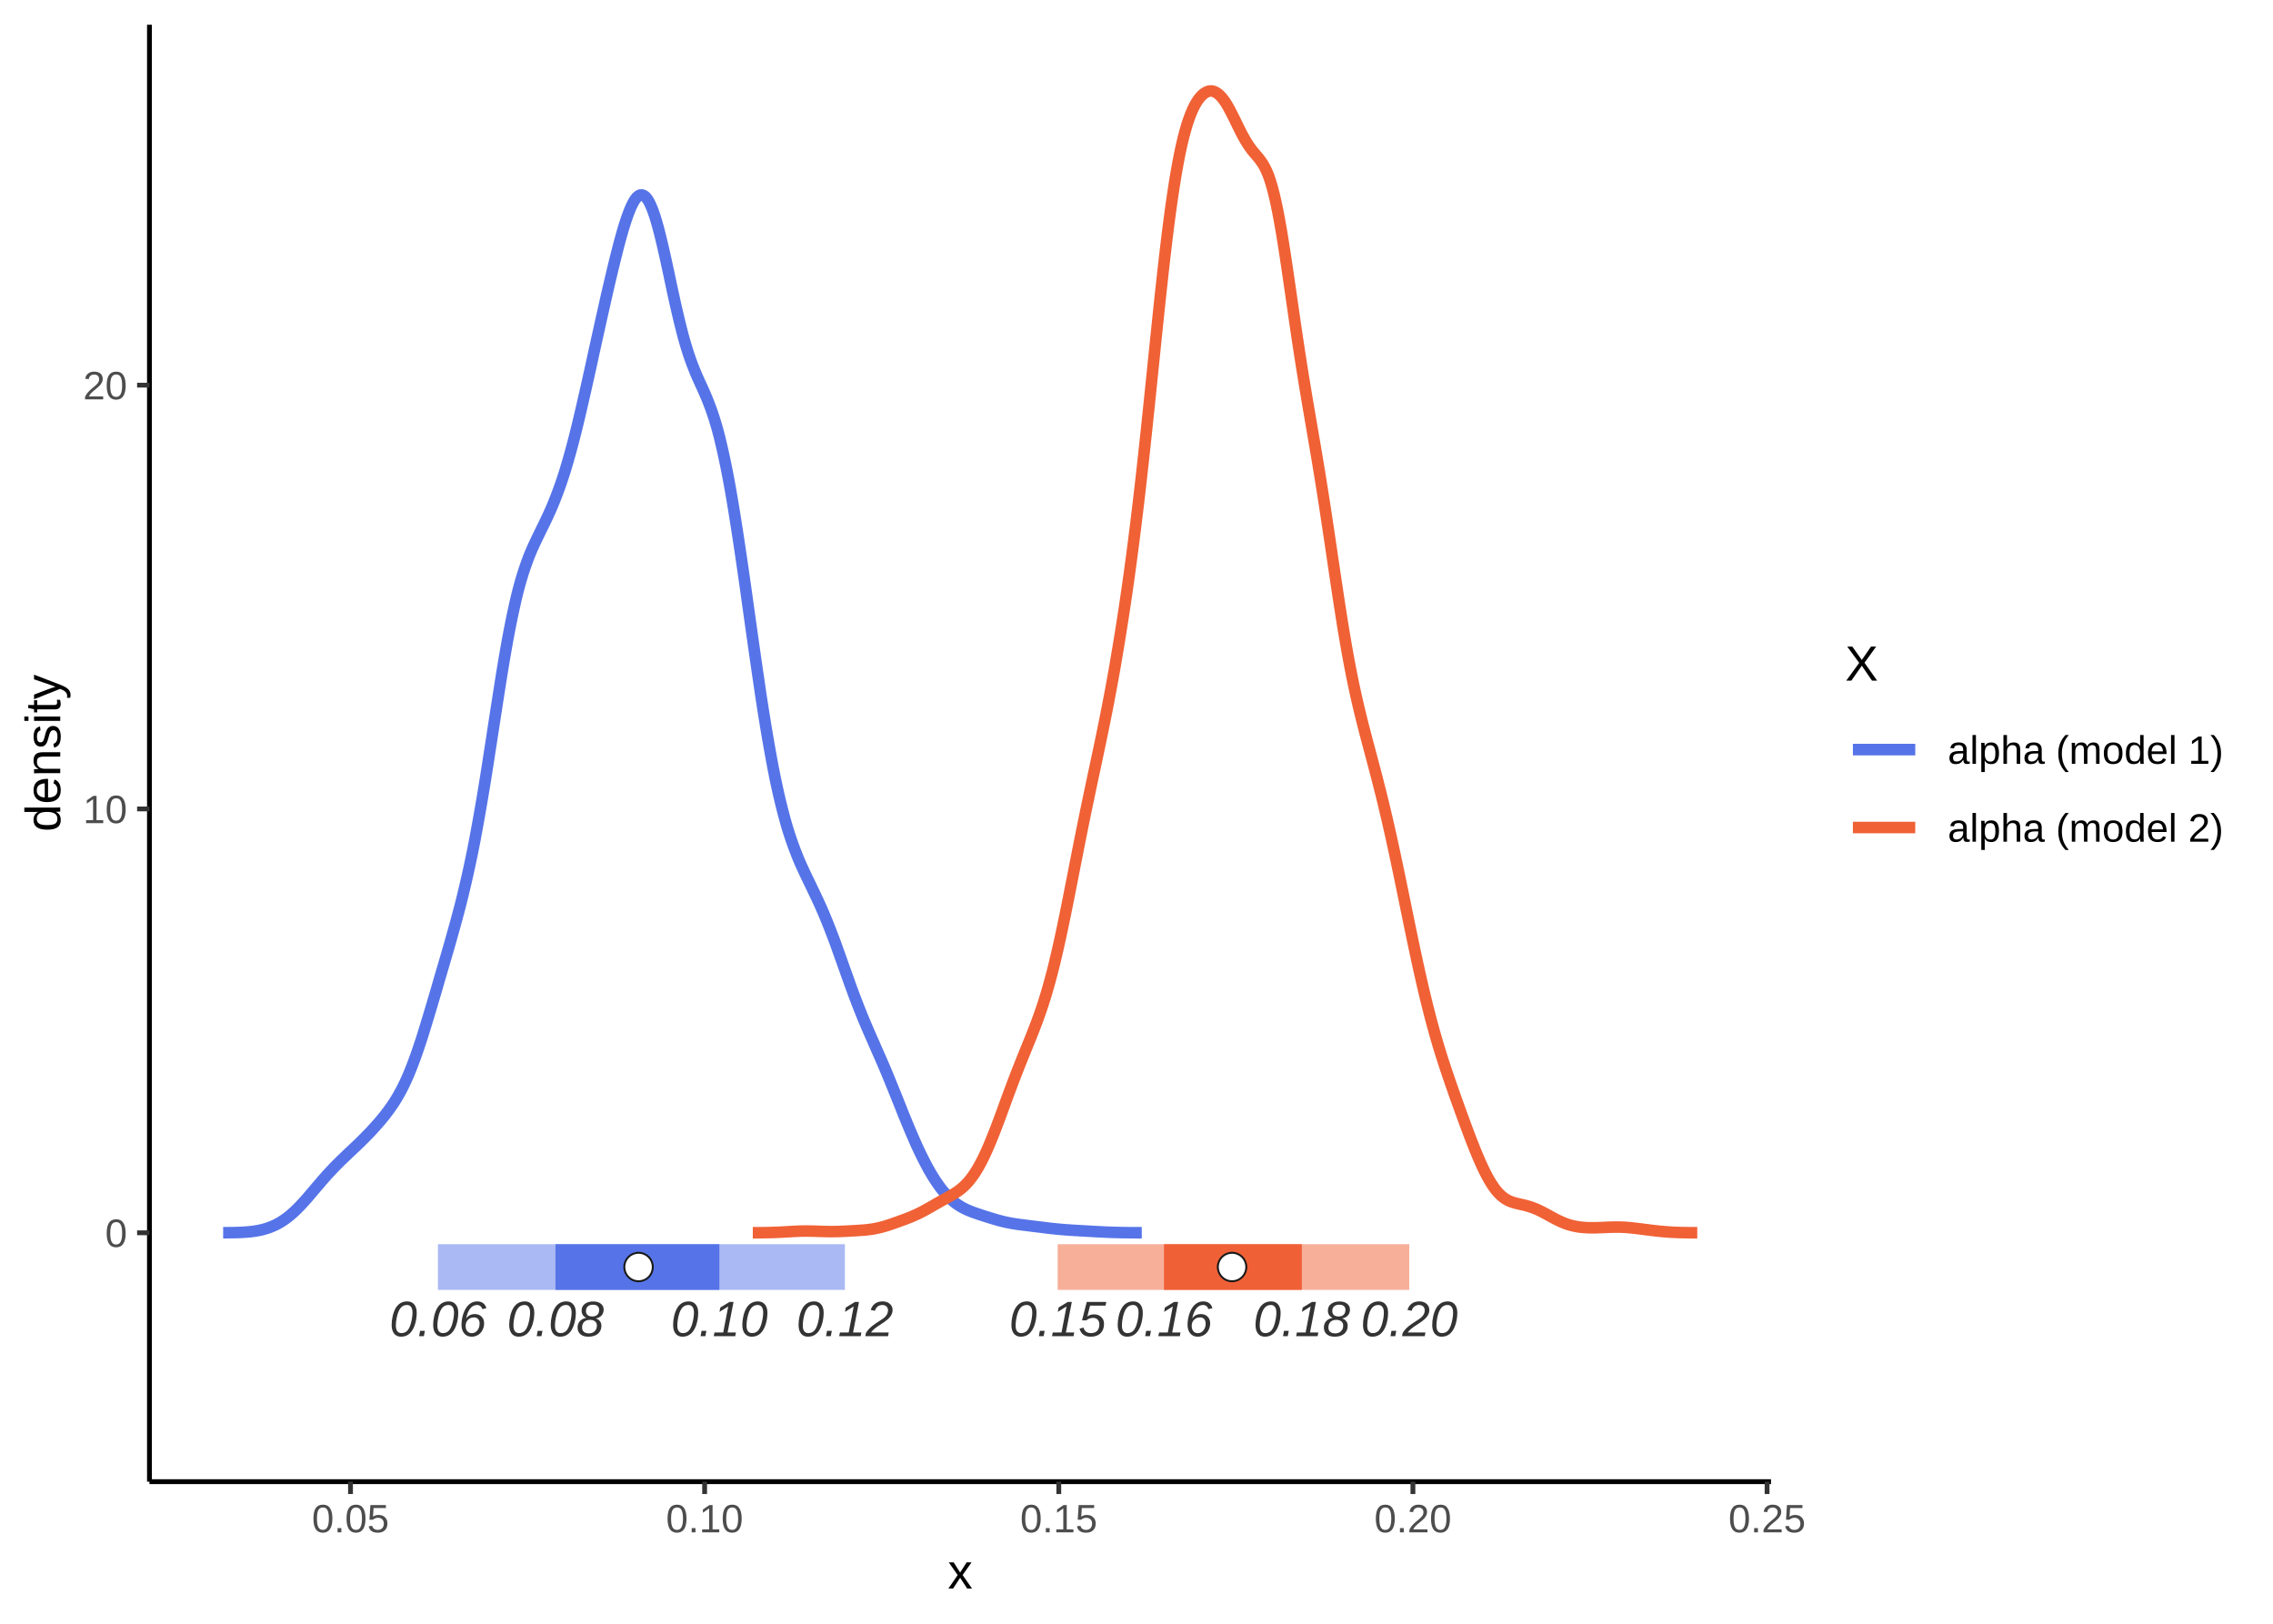
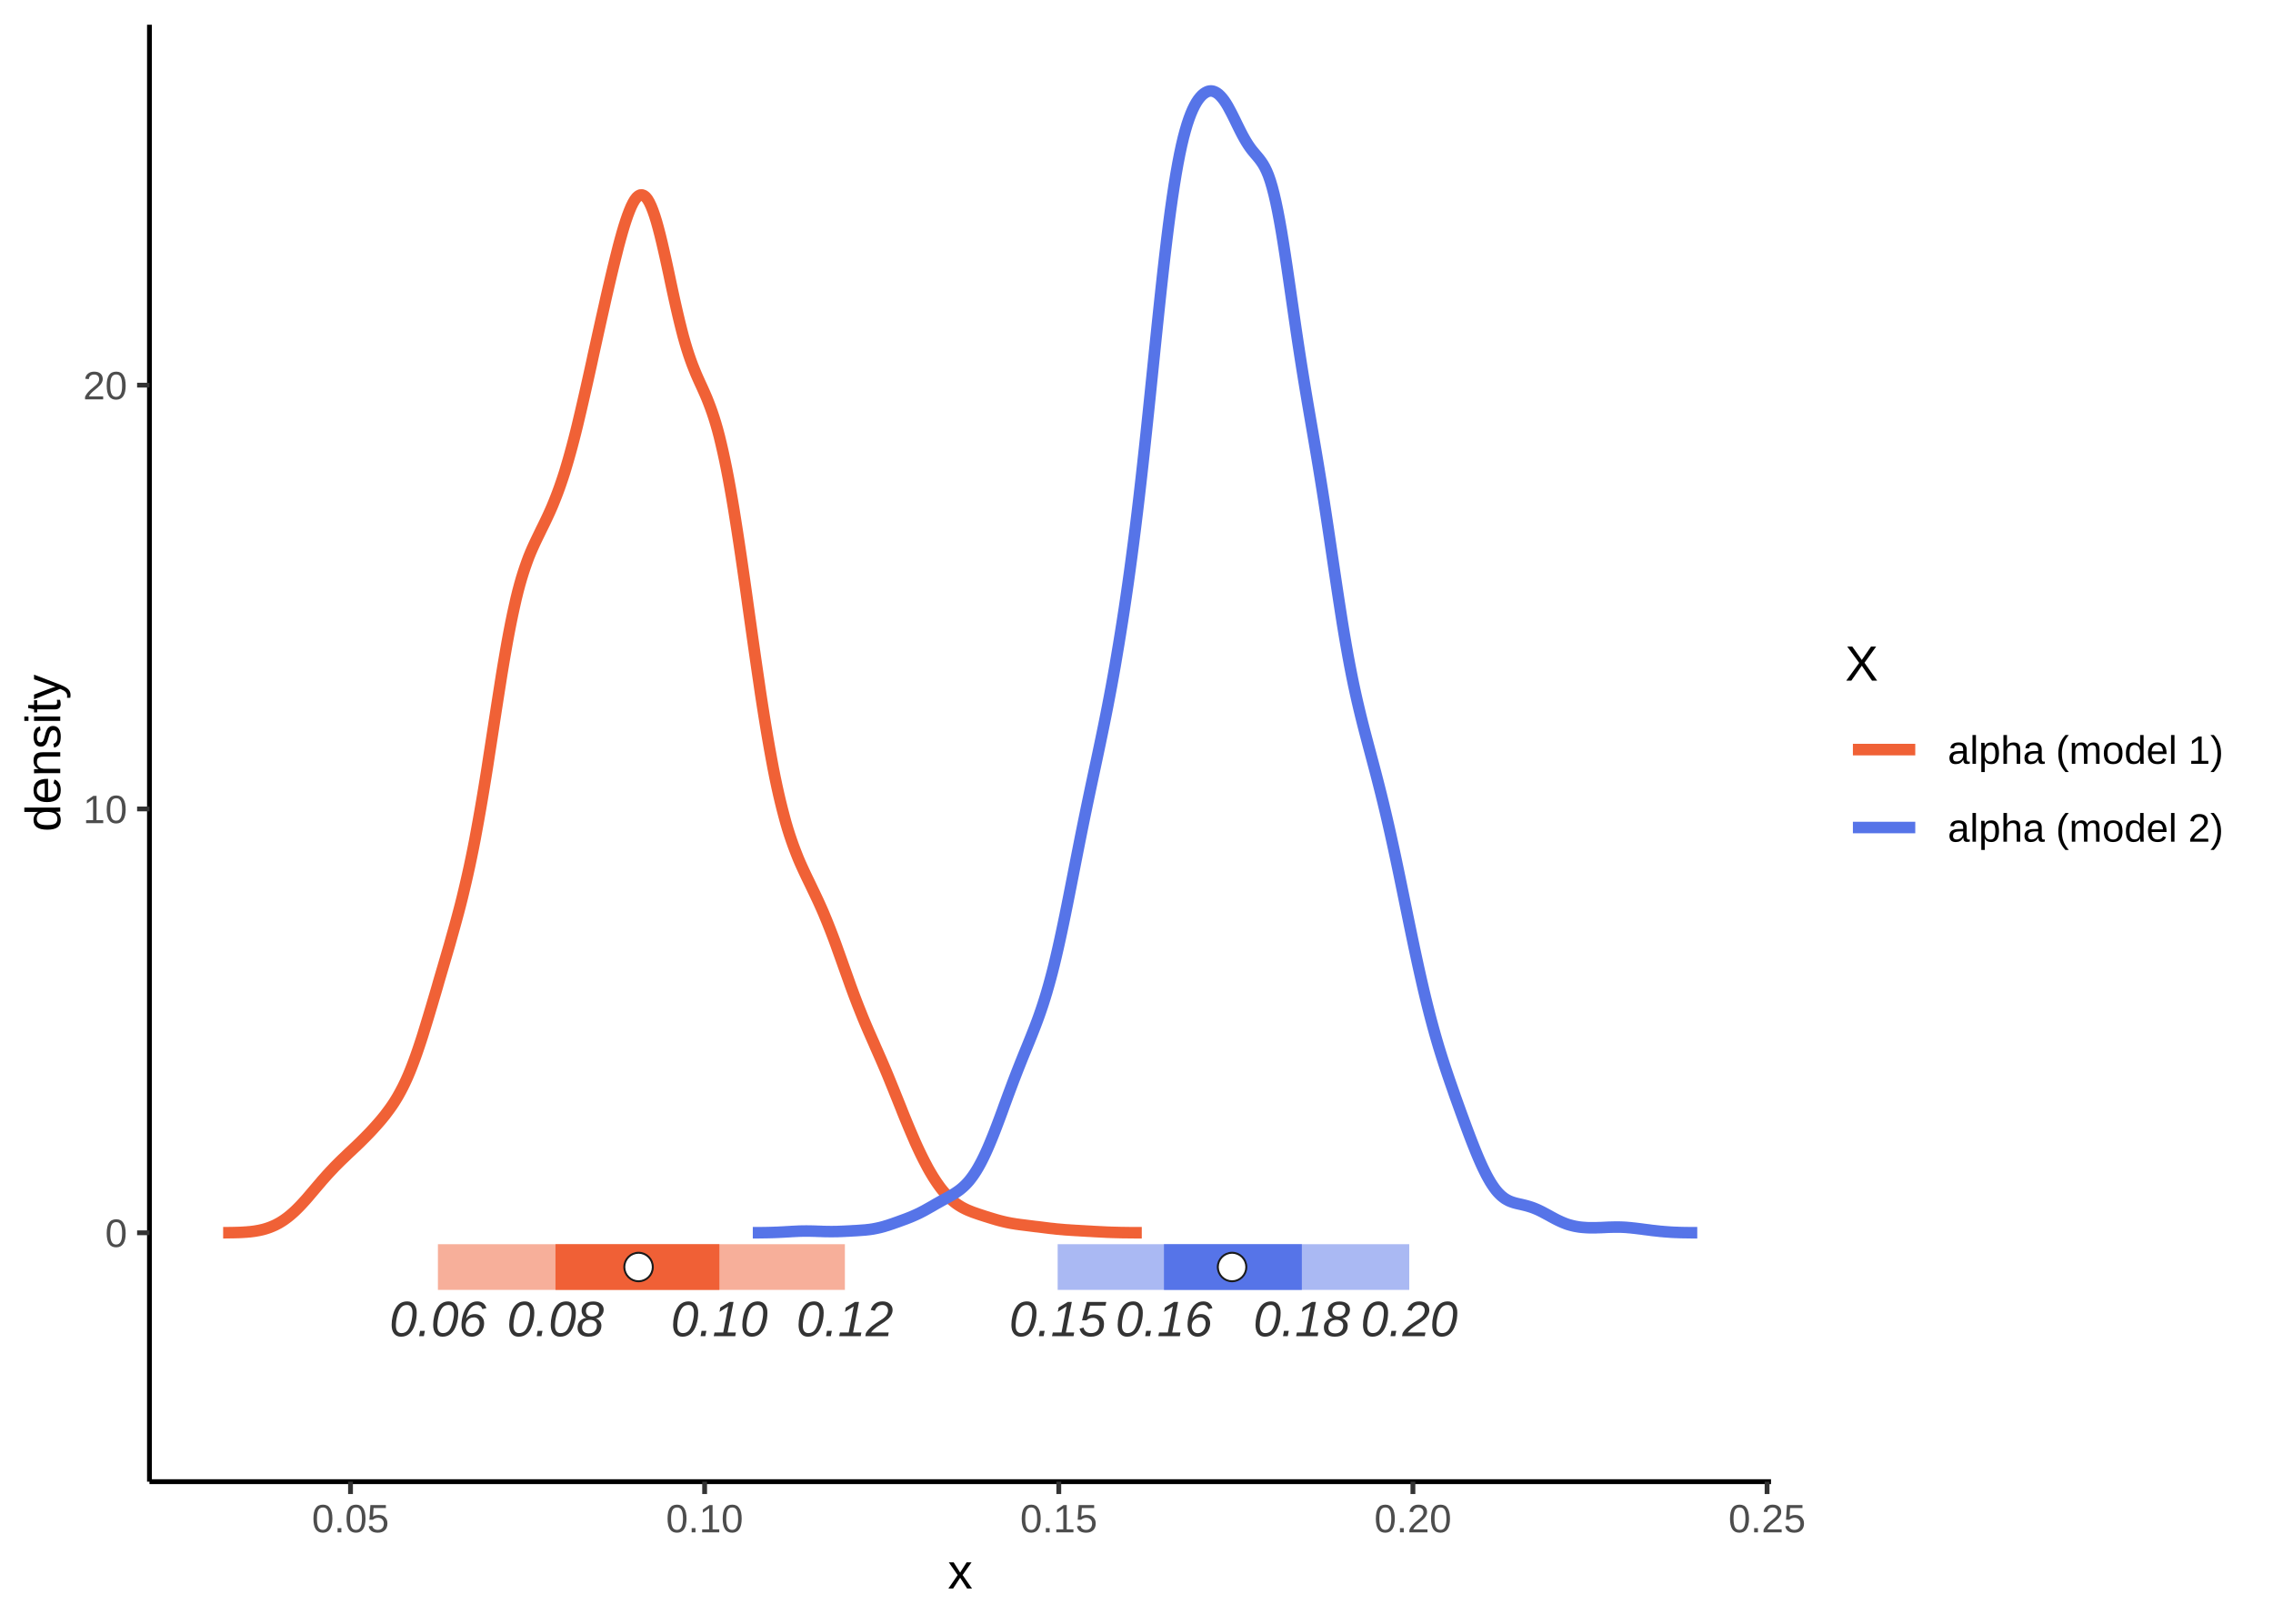
<svg xmlns="http://www.w3.org/2000/svg" class="svglite" width="504.00pt" height="360.00pt" viewBox="0 0 504.00 360.00">
  <defs>
    <style type="text/css">
    .svglite line, .svglite polyline, .svglite polygon, .svglite path, .svglite rect, .svglite circle {
      fill: none;
      stroke: #000000;
      stroke-linecap: round;
      stroke-linejoin: round;
      stroke-miterlimit: 10.00;
    }
    .svglite text {
      white-space: pre;
    }
  </style>
  </defs>
  <rect width="100%" height="100%" style="stroke: none; fill: #FFFFFF;" />
  <defs>
    <clipPath id="cpMC4wMHw1MDQuMDB8MC4wMHwzNjAuMDA=">
      <rect x="0.00" y="0.00" width="504.00" height="360.00" />
    </clipPath>
  </defs>
  <g clip-path="url(#cpMC4wMHw1MDQuMDB8MC4wMHwzNjAuMDA=)">
    <rect x="0" y="0.00" width="504.00" height="360.00" style="stroke-width: 1.07; stroke: #FFFFFF; fill: #FFFFFF;" />
  </g>
  <defs>
    <clipPath id="cpMzMuMTR8MzkyLjY5fDUuNDh8MzI4LjUw">
      <rect x="33.14" y="5.48" width="359.55" height="323.02" />
    </clipPath>
  </defs>
  <g clip-path="url(#cpMzMuMTR8MzkyLjY5fDUuNDh8MzI4LjUw)">
    <rect x="33.14" y="5.48" width="359.55" height="323.02" style="stroke-width: 1.07; stroke: none; fill: #FFFFFF;" />
-     <polyline points="49.48,273.31 49.88,273.31 50.28,273.30 50.68,273.30 51.08,273.29 51.47,273.29 51.87,273.28 52.27,273.27 52.67,273.26 53.07,273.25 53.47,273.23 53.87,273.21 54.26,273.18 54.66,273.16 55.06,273.12 55.46,273.09 55.86,273.04 56.26,272.99 56.66,272.93 57.05,272.86 57.45,272.79 57.85,272.70 58.25,272.61 58.65,272.50 59.05,272.38 59.45,272.25 59.84,272.11 60.24,271.95 60.64,271.78 61.04,271.60 61.44,271.39 61.84,271.18 62.24,270.94 62.64,270.69 63.03,270.43 63.43,270.14 63.83,269.84 64.23,269.52 64.63,269.18 65.03,268.83 65.43,268.46 65.82,268.08 66.22,267.68 66.62,267.27 67.02,266.84 67.42,266.40 67.82,265.96 68.22,265.50 68.61,265.04 69.01,264.57 69.41,264.10 69.81,263.63 70.21,263.16 70.61,262.69 71.01,262.23 71.40,261.76 71.80,261.31 72.20,260.86 72.60,260.41 73.00,259.98 73.40,259.55 73.80,259.13 74.19,258.71 74.59,258.31 74.99,257.91 75.39,257.51 75.79,257.12 76.19,256.74 76.59,256.36 76.98,255.98 77.38,255.60 77.78,255.23 78.18,254.85 78.58,254.47 78.98,254.10 79.38,253.71 79.78,253.33 80.17,252.94 80.57,252.54 80.97,252.14 81.37,251.73 81.77,251.32 82.17,250.90 82.57,250.47 82.96,250.04 83.36,249.60 83.76,249.15 84.16,248.69 84.56,248.22 84.96,247.73 85.36,247.24 85.75,246.72 86.15,246.19 86.55,245.64 86.95,245.07 87.35,244.47 87.75,243.83 88.15,243.17 88.54,242.48 88.94,241.74 89.34,240.97 89.74,240.15 90.14,239.29 90.54,238.38 90.94,237.42 91.33,236.43 91.73,235.38 92.13,234.29 92.53,233.16 92.93,231.98 93.33,230.78 93.73,229.54 94.12,228.27 94.52,226.97 94.92,225.66 95.32,224.33 95.72,222.99 96.12,221.63 96.52,220.28 96.92,218.92 97.31,217.55 97.71,216.19 98.11,214.83 98.51,213.46 98.91,212.09 99.31,210.72 99.71,209.34 100.10,207.94 100.50,206.52 100.90,205.09 101.30,203.62 101.70,202.13 102.10,200.60 102.50,199.01 102.89,197.38 103.29,195.68 103.69,193.93 104.09,192.12 104.49,190.23 104.89,188.27 105.29,186.23 105.68,184.11 106.08,181.92 106.48,179.66 106.88,177.33 107.28,174.93 107.68,172.47 108.08,169.96 108.47,167.41 108.87,164.83 109.27,162.23 109.67,159.62 110.07,157.03 110.47,154.46 110.87,151.92 111.26,149.44 111.66,147.02 112.06,144.67 112.46,142.40 112.86,140.24 113.26,138.19 113.66,136.24 114.06,134.41 114.45,132.68 114.85,131.06 115.25,129.56 115.65,128.17 116.05,126.88 116.45,125.68 116.85,124.55 117.24,123.50 117.64,122.52 118.04,121.59 118.44,120.71 118.84,119.86 119.24,119.03 119.64,118.21 120.03,117.40 120.43,116.59 120.83,115.77 121.23,114.93 121.63,114.07 122.03,113.19 122.43,112.27 122.82,111.32 123.22,110.32 123.62,109.28 124.02,108.19 124.42,107.05 124.82,105.86 125.22,104.62 125.61,103.32 126.01,101.96 126.41,100.54 126.81,99.08 127.21,97.56 127.61,96.00 128.01,94.39 128.40,92.74 128.80,91.05 129.20,89.32 129.60,87.57 130.00,85.80 130.40,84.02 130.80,82.22 131.20,80.41 131.59,78.59 131.99,76.78 132.39,74.97 132.79,73.16 133.19,71.36 133.59,69.58 133.99,67.80 134.38,66.04 134.78,64.30 135.18,62.58 135.58,60.88 135.98,59.21 136.38,57.58 136.78,55.99 137.17,54.44 137.57,52.96 137.97,51.53 138.37,50.18 138.77,48.93 139.17,47.77 139.57,46.72 139.96,45.79 140.36,44.98 140.76,44.30 141.16,43.78 141.56,43.43 141.96,43.24 142.36,43.22 142.75,43.35 143.15,43.66 143.55,44.14 143.95,44.81 144.35,45.65 144.75,46.65 145.15,47.79 145.55,49.07 145.94,50.47 146.34,52.00 146.74,53.64 147.14,55.36 147.54,57.13 147.94,58.96 148.34,60.81 148.73,62.67 149.13,64.53 149.53,66.36 149.93,68.14 150.33,69.87 150.73,71.54 151.13,73.14 151.52,74.64 151.92,76.05 152.32,77.38 152.72,78.62 153.12,79.78 153.52,80.87 153.92,81.88 154.31,82.84 154.71,83.76 155.11,84.65 155.51,85.52 155.91,86.40 156.31,87.30 156.71,88.23 157.10,89.21 157.50,90.26 157.90,91.37 158.30,92.57 158.70,93.86 159.10,95.25 159.50,96.76 159.89,98.38 160.29,100.11 160.69,101.95 161.09,103.90 161.49,105.96 161.89,108.14 162.29,110.43 162.69,112.81 163.08,115.27 163.48,117.82 163.88,120.44 164.28,123.12 164.68,125.87 165.08,128.65 165.48,131.47 165.87,134.30 166.27,137.15 166.67,139.99 167.07,142.82 167.47,145.63 167.87,148.40 168.27,151.12 168.66,153.80 169.06,156.41 169.46,158.95 169.86,161.41 170.26,163.78 170.66,166.06 171.06,168.26 171.45,170.36 171.85,172.37 172.25,174.27 172.65,176.07 173.05,177.77 173.45,179.38 173.85,180.91 174.24,182.35 174.64,183.71 175.04,184.98 175.44,186.17 175.84,187.31 176.24,188.38 176.64,189.41 177.03,190.39 177.43,191.32 177.83,192.21 178.23,193.08 178.63,193.93 179.03,194.77 179.43,195.59 179.83,196.42 180.22,197.24 180.62,198.07 181.02,198.92 181.42,199.77 181.82,200.65 182.22,201.54 182.62,202.46 183.01,203.41 183.41,204.38 183.81,205.38 184.21,206.40 184.61,207.44 185.01,208.50 185.41,209.59 185.80,210.69 186.20,211.80 186.60,212.92 187.00,214.05 187.40,215.17 187.80,216.29 188.20,217.41 188.59,218.51 188.99,219.60 189.39,220.68 189.79,221.73 190.19,222.77 190.59,223.78 190.99,224.78 191.38,225.75 191.78,226.71 192.18,227.65 192.58,228.58 192.98,229.49 193.38,230.40 193.78,231.30 194.17,232.21 194.57,233.11 194.97,234.02 195.37,234.93 195.77,235.86 196.17,236.79 196.57,237.74 196.97,238.70 197.36,239.66 197.76,240.64 198.16,241.62 198.56,242.62 198.96,243.61 199.36,244.61 199.76,245.60 200.15,246.60 200.55,247.59 200.95,248.56 201.35,249.53 201.75,250.48 202.15,251.42 202.55,252.34 202.94,253.25 203.34,254.13 203.74,254.99 204.14,255.83 204.54,256.64 204.94,257.43 205.34,258.19 205.73,258.93 206.13,259.64 206.53,260.32 206.93,260.98 207.33,261.60 207.73,262.20 208.13,262.77 208.52,263.31 208.92,263.82 209.32,264.30 209.72,264.75 210.12,265.18 210.52,265.58 210.92,265.95 211.32,266.29 211.71,266.61 212.11,266.91 212.51,267.18 212.91,267.43 213.31,267.67 213.71,267.88 214.11,268.08 214.50,268.26 214.90,268.43 215.30,268.59 215.70,268.75 216.10,268.89 216.50,269.03 216.90,269.17 217.29,269.30 217.69,269.43 218.09,269.56 218.49,269.69 218.89,269.81 219.29,269.94 219.69,270.06 220.08,270.18 220.48,270.30 220.88,270.42 221.28,270.53 221.68,270.64 222.08,270.74 222.48,270.84 222.87,270.93 223.27,271.02 223.67,271.10 224.07,271.18 224.47,271.25 224.87,271.31 225.27,271.38 225.66,271.43 226.06,271.49 226.46,271.54 226.86,271.59 227.26,271.64 227.66,271.69 228.06,271.74 228.46,271.79 228.85,271.84 229.25,271.89 229.65,271.94 230.05,271.98 230.45,272.03 230.85,272.08 231.25,272.13 231.64,272.18 232.04,272.23 232.44,272.28 232.84,272.33 233.24,272.37 233.64,272.41 234.04,272.46 234.43,272.50 234.83,272.53 235.23,272.57 235.63,272.60 236.03,272.64 236.43,272.67 236.83,272.69 237.22,272.72 237.62,272.75 238.02,272.77 238.42,272.80 238.82,272.82 239.22,272.84 239.62,272.87 240.01,272.89 240.41,272.91 240.81,272.94 241.21,272.96 241.61,272.98 242.01,273.00 242.41,273.03 242.80,273.05 243.20,273.07 243.60,273.09 244.00,273.11 244.40,273.13 244.80,273.15 245.20,273.17 245.60,273.19 245.99,273.20 246.39,273.22 246.79,273.23 247.19,273.24 247.59,273.25 247.99,273.26 248.39,273.27 248.78,273.28 249.18,273.28 249.58,273.29 249.98,273.29 250.38,273.30 250.78,273.30 251.18,273.30 251.57,273.31 251.97,273.31 252.37,273.31 252.77,273.31 253.17,273.31 " style="stroke-width: 2.56; stroke: #5674E8; stroke-linecap: butt;" />
-     <polyline points="166.92,273.31 167.33,273.31 167.74,273.31 168.15,273.31 168.56,273.30 168.97,273.30 169.38,273.29 169.79,273.29 170.20,273.28 170.61,273.27 171.02,273.26 171.43,273.25 171.84,273.23 172.25,273.22 172.65,273.20 173.06,273.18 173.47,273.16 173.88,273.14 174.29,273.11 174.70,273.09 175.11,273.07 175.52,273.04 175.93,273.02 176.34,273.00 176.75,272.98 177.16,272.96 177.57,272.95 177.98,272.94 178.39,272.94 178.80,272.93 179.21,272.94 179.62,272.94 180.03,272.95 180.44,272.96 180.85,272.97 181.26,272.99 181.67,273.00 182.08,273.01 182.49,273.03 182.90,273.04 183.31,273.05 183.72,273.05 184.13,273.06 184.54,273.06 184.95,273.05 185.36,273.05 185.77,273.04 186.18,273.02 186.59,273.01 187.00,272.99 187.41,272.97 187.82,272.95 188.23,272.93 188.64,272.91 189.05,272.88 189.46,272.86 189.87,272.84 190.28,272.81 190.69,272.78 191.10,272.75 191.51,272.72 191.92,272.69 192.33,272.64 192.74,272.60 193.15,272.54 193.56,272.48 193.97,272.40 194.38,272.32 194.79,272.23 195.20,272.14 195.61,272.03 196.02,271.92 196.43,271.79 196.84,271.67 197.25,271.53 197.65,271.40 198.06,271.26 198.47,271.11 198.88,270.97 199.29,270.82 199.70,270.67 200.11,270.52 200.52,270.37 200.93,270.22 201.34,270.06 201.75,269.90 202.16,269.73 202.57,269.55 202.98,269.37 203.39,269.18 203.80,268.99 204.21,268.78 204.62,268.57 205.03,268.35 205.44,268.12 205.85,267.89 206.26,267.66 206.67,267.43 207.08,267.19 207.49,266.95 207.90,266.72 208.31,266.49 208.72,266.26 209.13,266.03 209.54,265.81 209.95,265.58 210.36,265.36 210.77,265.12 211.18,264.89 211.59,264.64 212.00,264.37 212.41,264.09 212.82,263.79 213.23,263.46 213.64,263.10 214.05,262.71 214.46,262.28 214.87,261.82 215.28,261.30 215.69,260.75 216.10,260.15 216.51,259.51 216.92,258.82 217.33,258.08 217.74,257.30 218.15,256.47 218.56,255.60 218.97,254.69 219.38,253.74 219.79,252.75 220.20,251.74 220.61,250.70 221.02,249.63 221.43,248.55 221.84,247.45 222.25,246.34 222.65,245.22 223.06,244.11 223.47,242.99 223.88,241.89 224.29,240.79 224.70,239.70 225.11,238.63 225.52,237.57 225.93,236.53 226.34,235.50 226.75,234.47 227.16,233.46 227.57,232.46 227.98,231.45 228.39,230.44 228.80,229.41 229.21,228.37 229.62,227.31 230.03,226.22 230.44,225.09 230.85,223.91 231.26,222.68 231.67,221.39 232.08,220.04 232.49,218.62 232.90,217.14 233.31,215.59 233.72,213.97 234.13,212.26 234.54,210.49 234.95,208.66 235.36,206.77 235.77,204.83 236.18,202.85 236.59,200.82 237.00,198.77 237.41,196.69 237.82,194.60 238.23,192.50 238.64,190.41 239.05,188.33 239.46,186.26 239.87,184.21 240.28,182.18 240.69,180.18 241.10,178.20 241.51,176.25 241.92,174.30 242.33,172.37 242.74,170.45 243.15,168.53 243.56,166.59 243.97,164.64 244.38,162.67 244.79,160.67 245.20,158.62 245.61,156.54 246.02,154.40 246.43,152.22 246.84,149.96 247.25,147.65 247.65,145.27 248.06,142.82 248.47,140.30 248.88,137.71 249.29,135.04 249.70,132.28 250.11,129.43 250.52,126.49 250.93,123.44 251.34,120.30 251.75,117.06 252.16,113.71 252.57,110.26 252.98,106.69 253.39,103.02 253.80,99.26 254.21,95.42 254.62,91.52 255.03,87.56 255.44,83.56 255.85,79.55 256.26,75.54 256.67,71.58 257.08,67.67 257.49,63.84 257.90,60.11 258.31,56.51 258.72,53.05 259.13,49.76 259.54,46.66 259.95,43.76 260.36,41.05 260.77,38.53 261.18,36.22 261.59,34.10 262.00,32.18 262.41,30.46 262.82,28.92 263.23,27.54 263.64,26.32 264.05,25.23 264.46,24.27 264.87,23.43 265.28,22.70 265.69,22.08 266.10,21.56 266.51,21.12 266.92,20.77 267.33,20.50 267.74,20.30 268.15,20.19 268.56,20.16 268.97,20.22 269.38,20.37 269.79,20.59 270.20,20.89 270.61,21.28 271.02,21.74 271.43,22.27 271.84,22.88 272.25,23.56 272.65,24.30 273.06,25.07 273.47,25.88 273.88,26.71 274.29,27.56 274.70,28.39 275.11,29.21 275.52,30.00 275.93,30.74 276.34,31.44 276.75,32.09 277.16,32.69 277.57,33.24 277.98,33.74 278.39,34.23 278.80,34.71 279.21,35.21 279.62,35.76 280.03,36.37 280.44,37.08 280.85,37.92 281.26,38.91 281.67,40.09 282.08,41.47 282.49,43.04 282.90,44.81 283.31,46.78 283.72,48.94 284.13,51.27 284.54,53.78 284.95,56.42 285.36,59.15 285.77,61.96 286.18,64.80 286.59,67.65 287.00,70.49 287.41,73.30 287.82,76.05 288.23,78.73 288.64,81.36 289.05,83.91 289.46,86.41 289.87,88.86 290.28,91.27 290.69,93.66 291.10,96.04 291.51,98.44 291.92,100.86 292.33,103.32 292.74,105.83 293.15,108.39 293.56,111.00 293.97,113.67 294.38,116.39 294.79,119.14 295.20,121.91 295.61,124.69 296.02,127.46 296.43,130.21 296.84,132.92 297.25,135.56 297.65,138.13 298.06,140.62 298.47,143.01 298.88,145.32 299.29,147.52 299.70,149.63 300.11,151.64 300.52,153.54 300.93,155.37 301.34,157.12 301.75,158.82 302.16,160.46 302.57,162.06 302.98,163.62 303.39,165.17 303.80,166.71 304.21,168.25 304.62,169.79 305.03,171.35 305.44,172.93 305.85,174.54 306.26,176.17 306.67,177.84 307.08,179.55 307.49,181.29 307.90,183.07 308.31,184.89 308.72,186.75 309.13,188.63 309.54,190.55 309.95,192.50 310.36,194.47 310.77,196.46 311.18,198.45 311.59,200.46 312.00,202.46 312.41,204.46 312.82,206.45 313.23,208.41 313.64,210.36 314.05,212.27 314.46,214.16 314.87,216.00 315.28,217.81 315.69,219.58 316.10,221.30 316.51,222.96 316.92,224.58 317.33,226.15 317.74,227.67 318.15,229.15 318.56,230.58 318.97,231.97 319.38,233.30 319.79,234.61 320.20,235.88 320.61,237.12 321.02,238.34 321.43,239.54 321.84,240.72 322.25,241.89 322.65,243.05 323.06,244.19 323.47,245.33 323.88,246.47 324.29,247.59 324.70,248.71 325.11,249.82 325.52,250.92 325.93,252.00 326.34,253.07 326.75,254.11 327.16,255.13 327.57,256.13 327.98,257.09 328.39,258.02 328.80,258.91 329.21,259.75 329.62,260.56 330.03,261.31 330.44,262.02 330.85,262.67 331.26,263.27 331.67,263.82 332.08,264.31 332.49,264.74 332.90,265.13 333.31,265.46 333.72,265.76 334.13,266.00 334.54,266.22 334.95,266.39 335.36,266.54 335.77,266.67 336.18,266.78 336.59,266.88 337.00,266.97 337.41,267.06 337.82,267.16 338.23,267.26 338.64,267.37 339.05,267.49 339.46,267.62 339.87,267.76 340.28,267.92 340.69,268.09 341.10,268.27 341.51,268.47 341.92,268.67 342.33,268.89 342.74,269.11 343.15,269.33 343.56,269.55 343.97,269.78 344.38,270.00 344.79,270.22 345.20,270.43 345.61,270.63 346.02,270.82 346.43,271.00 346.84,271.17 347.25,271.33 347.65,271.47 348.06,271.59 348.47,271.70 348.88,271.80 349.29,271.89 349.70,271.96 350.11,272.03 350.52,272.08 350.93,272.12 351.34,272.15 351.75,272.18 352.16,272.20 352.57,272.21 352.98,272.21 353.39,272.21 353.80,272.21 354.21,272.19 354.62,272.18 355.03,272.17 355.44,272.15 355.85,272.13 356.26,272.11 356.67,272.09 357.08,272.08 357.49,272.07 357.90,272.06 358.31,272.06 358.72,272.06 359.13,272.06 359.54,272.07 359.95,272.09 360.36,272.11 360.77,272.14 361.18,272.18 361.59,272.21 362.00,272.26 362.41,272.30 362.82,272.35 363.23,272.40 363.64,272.45 364.05,272.50 364.46,272.56 364.87,272.61 365.28,272.66 365.69,272.71 366.10,272.77 366.51,272.82 366.92,272.86 367.33,272.91 367.74,272.95 368.15,273.00 368.56,273.03 368.97,273.07 369.38,273.10 369.79,273.13 370.20,273.16 370.61,273.19 371.02,273.21 371.43,273.23 371.84,273.24 372.25,273.26 372.65,273.27 373.06,273.28 373.47,273.29 373.88,273.29 374.29,273.30 374.70,273.30 375.11,273.31 375.52,273.31 375.93,273.31 376.34,273.31 " style="stroke-width: 2.56; stroke: #F06136; stroke-linecap: butt;" />
-     <rect x="123.17" y="275.85" width="36.34" height="10.13" style="stroke-width: 1.07; stroke: none; stroke-linecap: butt; stroke-linejoin: miter; fill: #5674E8;" />
+     <polyline points="49.48,273.31 49.88,273.31 50.28,273.30 50.68,273.30 51.08,273.29 51.47,273.29 51.87,273.28 52.27,273.27 52.67,273.26 53.07,273.25 53.47,273.23 53.87,273.21 54.26,273.18 54.66,273.16 55.06,273.12 55.46,273.09 55.86,273.04 56.26,272.99 56.66,272.93 57.05,272.86 57.45,272.79 57.85,272.70 58.25,272.61 58.65,272.50 59.05,272.38 59.45,272.25 59.84,272.11 60.24,271.95 60.64,271.78 61.04,271.60 61.44,271.39 61.84,271.18 62.24,270.94 62.64,270.69 63.03,270.43 63.43,270.14 63.83,269.84 64.23,269.52 64.63,269.18 65.03,268.83 65.43,268.46 65.82,268.08 66.22,267.68 66.62,267.27 67.02,266.84 67.42,266.40 67.82,265.96 68.22,265.50 68.61,265.04 69.01,264.57 69.41,264.10 69.81,263.63 70.21,263.16 70.61,262.69 71.01,262.23 71.40,261.76 71.80,261.31 72.20,260.86 72.60,260.41 73.00,259.98 73.40,259.55 73.80,259.13 74.19,258.71 74.59,258.31 74.99,257.91 75.39,257.51 75.79,257.12 76.19,256.74 76.59,256.36 76.98,255.98 77.38,255.60 77.78,255.23 78.18,254.85 78.58,254.47 78.98,254.10 79.38,253.71 79.78,253.33 80.17,252.94 80.57,252.54 80.97,252.14 81.37,251.73 81.77,251.32 82.17,250.90 82.57,250.47 82.96,250.04 83.36,249.60 83.76,249.15 84.16,248.69 84.56,248.22 84.96,247.73 85.36,247.24 85.75,246.72 86.15,246.19 86.55,245.64 86.95,245.07 87.35,244.47 87.75,243.83 88.15,243.17 88.54,242.48 88.94,241.74 89.34,240.97 89.74,240.15 90.14,239.29 90.54,238.38 90.94,237.42 91.33,236.43 91.73,235.38 92.13,234.29 92.53,233.16 92.93,231.98 93.33,230.78 93.73,229.54 94.12,228.27 94.52,226.97 94.92,225.66 95.32,224.33 95.72,222.99 96.12,221.63 96.52,220.28 96.92,218.92 97.31,217.55 97.71,216.19 98.11,214.83 98.51,213.46 98.91,212.09 99.31,210.72 99.71,209.34 100.10,207.94 100.50,206.52 100.90,205.09 101.30,203.62 101.70,202.13 102.10,200.60 102.50,199.01 102.89,197.38 103.29,195.68 103.69,193.93 104.09,192.12 104.49,190.23 104.89,188.27 105.29,186.23 105.68,184.11 106.08,181.92 106.48,179.66 106.88,177.33 107.28,174.93 107.68,172.47 108.08,169.96 108.47,167.41 108.87,164.83 109.27,162.23 109.67,159.62 110.07,157.03 110.47,154.46 110.87,151.92 111.26,149.44 111.66,147.02 112.06,144.67 112.46,142.40 112.86,140.24 113.26,138.19 113.66,136.24 114.06,134.41 114.45,132.68 114.85,131.06 115.25,129.56 115.65,128.17 116.05,126.88 116.45,125.68 116.85,124.55 117.24,123.50 117.64,122.52 118.04,121.59 118.44,120.71 118.84,119.86 119.24,119.03 119.64,118.21 120.03,117.40 120.43,116.59 120.83,115.77 121.23,114.93 121.63,114.07 122.03,113.19 122.43,112.27 122.82,111.32 123.22,110.32 123.62,109.28 124.02,108.19 124.42,107.05 124.82,105.86 125.22,104.62 125.61,103.32 126.01,101.96 126.41,100.54 126.81,99.08 127.21,97.56 127.61,96.00 128.01,94.39 128.40,92.74 128.80,91.05 129.20,89.32 129.60,87.57 130.00,85.80 130.40,84.02 130.80,82.22 131.20,80.41 131.59,78.59 131.99,76.78 132.39,74.97 132.79,73.16 133.19,71.36 133.59,69.58 133.99,67.80 134.38,66.04 134.78,64.30 135.18,62.58 135.58,60.88 135.98,59.21 136.38,57.58 136.78,55.99 137.17,54.44 137.57,52.96 137.97,51.53 138.37,50.18 138.77,48.93 139.17,47.77 139.57,46.72 139.96,45.79 140.36,44.98 140.76,44.30 141.16,43.78 141.56,43.43 141.96,43.24 142.36,43.22 142.75,43.35 143.15,43.66 143.55,44.14 143.95,44.81 144.35,45.65 144.75,46.65 145.15,47.79 145.55,49.07 145.94,50.47 146.34,52.00 146.74,53.64 147.14,55.36 147.54,57.13 147.94,58.96 148.34,60.81 148.73,62.67 149.13,64.53 149.53,66.36 149.93,68.14 150.33,69.87 150.73,71.54 151.13,73.14 151.52,74.64 151.92,76.05 152.32,77.38 152.72,78.62 153.12,79.78 153.52,80.87 153.92,81.88 154.31,82.84 154.71,83.76 155.11,84.65 155.51,85.52 155.91,86.40 156.31,87.30 156.71,88.23 157.10,89.21 157.50,90.26 157.90,91.37 158.30,92.57 158.70,93.86 159.10,95.25 159.50,96.76 159.89,98.38 160.29,100.11 160.69,101.95 161.09,103.90 161.49,105.96 161.89,108.14 162.29,110.43 162.69,112.81 163.08,115.27 163.48,117.82 163.88,120.44 164.28,123.12 164.68,125.87 165.08,128.65 165.48,131.47 165.87,134.30 166.27,137.15 166.67,139.99 167.07,142.82 167.47,145.63 167.87,148.40 168.27,151.12 168.66,153.80 169.06,156.41 169.46,158.95 169.86,161.41 170.26,163.78 170.66,166.06 171.06,168.26 171.45,170.36 171.85,172.37 172.25,174.27 172.65,176.07 173.05,177.77 173.45,179.38 173.85,180.91 174.24,182.35 174.64,183.71 175.04,184.98 175.44,186.17 175.84,187.31 176.24,188.38 176.64,189.41 177.03,190.39 177.43,191.32 177.83,192.21 178.23,193.08 178.63,193.93 179.03,194.77 179.43,195.59 179.83,196.42 180.22,197.24 180.62,198.07 181.02,198.92 181.42,199.77 181.82,200.65 182.22,201.54 182.62,202.46 183.01,203.41 183.41,204.38 183.81,205.38 184.21,206.40 184.61,207.44 185.01,208.50 185.41,209.59 185.80,210.69 186.20,211.80 186.60,212.92 187.00,214.05 187.40,215.17 187.80,216.29 188.20,217.41 188.59,218.51 188.99,219.60 189.39,220.68 189.79,221.73 190.19,222.77 190.59,223.78 190.99,224.78 191.38,225.75 191.78,226.71 192.18,227.65 192.58,228.58 192.98,229.49 193.38,230.40 193.78,231.30 194.17,232.21 194.57,233.11 194.97,234.02 195.37,234.93 195.77,235.86 196.17,236.79 196.57,237.74 196.97,238.70 197.36,239.66 197.76,240.64 198.16,241.62 198.56,242.62 198.96,243.61 199.36,244.61 199.76,245.60 200.15,246.60 200.55,247.59 200.95,248.56 201.35,249.53 201.75,250.48 202.15,251.42 202.55,252.34 202.94,253.25 203.34,254.13 203.74,254.99 204.14,255.83 204.54,256.64 204.94,257.43 205.34,258.19 205.73,258.93 206.13,259.64 206.53,260.32 206.93,260.98 207.33,261.60 207.73,262.20 208.13,262.77 208.52,263.31 208.92,263.82 209.32,264.30 209.72,264.75 210.12,265.18 210.52,265.58 210.92,265.95 211.32,266.29 211.71,266.61 212.11,266.91 212.51,267.18 212.91,267.43 213.31,267.67 213.71,267.88 214.11,268.08 214.50,268.26 214.90,268.43 215.30,268.59 215.70,268.75 216.10,268.89 216.50,269.03 216.90,269.17 217.29,269.30 217.69,269.43 218.09,269.56 218.49,269.69 218.89,269.81 219.29,269.94 219.69,270.06 220.08,270.18 220.48,270.30 220.88,270.42 221.28,270.53 221.68,270.64 222.08,270.74 222.48,270.84 222.87,270.93 223.27,271.02 223.67,271.10 224.07,271.18 224.47,271.25 224.87,271.31 225.27,271.38 225.66,271.43 226.06,271.49 226.46,271.54 226.86,271.59 227.26,271.64 227.66,271.69 228.06,271.74 228.46,271.79 228.85,271.84 229.25,271.89 229.65,271.94 230.05,271.98 230.45,272.03 230.85,272.08 231.25,272.13 231.64,272.18 232.04,272.23 232.44,272.28 232.84,272.33 233.24,272.37 233.64,272.41 234.04,272.46 234.43,272.50 234.83,272.53 235.23,272.57 235.63,272.60 236.03,272.64 236.43,272.67 236.83,272.69 237.22,272.72 237.62,272.75 238.02,272.77 238.42,272.80 238.82,272.82 239.22,272.84 239.62,272.87 240.01,272.89 240.41,272.91 240.81,272.94 241.21,272.96 241.61,272.98 242.01,273.00 242.41,273.03 242.80,273.05 243.20,273.07 243.60,273.09 244.00,273.11 244.40,273.13 244.80,273.15 245.20,273.17 245.60,273.19 245.99,273.20 246.39,273.22 246.79,273.23 247.19,273.24 247.59,273.25 247.99,273.26 248.39,273.27 248.78,273.28 249.18,273.28 249.58,273.29 249.98,273.29 250.38,273.30 250.78,273.30 251.18,273.30 251.57,273.31 251.97,273.31 252.37,273.31 252.77,273.31 253.17,273.31 " style="stroke-width: 2.56; stroke: #F06136; stroke-linecap: butt;" />
+     <polyline points="166.92,273.31 167.33,273.31 167.74,273.31 168.15,273.31 168.56,273.30 168.97,273.30 169.38,273.29 169.79,273.29 170.20,273.28 170.61,273.27 171.02,273.26 171.43,273.25 171.84,273.23 172.25,273.22 172.65,273.20 173.06,273.18 173.47,273.16 173.88,273.14 174.29,273.11 174.70,273.09 175.11,273.07 175.52,273.04 175.93,273.02 176.34,273.00 176.75,272.98 177.16,272.96 177.57,272.95 177.98,272.94 178.39,272.94 178.80,272.93 179.21,272.94 179.62,272.94 180.03,272.95 180.44,272.96 180.85,272.97 181.26,272.99 181.67,273.00 182.08,273.01 182.49,273.03 182.90,273.04 183.31,273.05 183.72,273.05 184.13,273.06 184.54,273.06 184.95,273.05 185.36,273.05 185.77,273.04 186.18,273.02 186.59,273.01 187.00,272.99 187.41,272.97 187.82,272.95 188.23,272.93 188.64,272.91 189.05,272.88 189.46,272.86 189.87,272.84 190.28,272.81 190.69,272.78 191.10,272.75 191.51,272.72 191.92,272.69 192.33,272.64 192.74,272.60 193.15,272.54 193.56,272.48 193.97,272.40 194.38,272.32 194.79,272.23 195.20,272.14 195.61,272.03 196.02,271.92 196.43,271.79 196.84,271.67 197.25,271.53 197.65,271.40 198.06,271.26 198.47,271.11 198.88,270.97 199.29,270.82 199.70,270.67 200.11,270.52 200.52,270.37 200.93,270.22 201.34,270.06 201.75,269.90 202.16,269.73 202.57,269.55 202.98,269.37 203.39,269.18 203.80,268.99 204.21,268.78 204.62,268.57 205.03,268.35 205.44,268.12 205.85,267.89 206.26,267.66 206.67,267.43 207.08,267.19 207.49,266.95 207.90,266.72 208.31,266.49 208.72,266.26 209.13,266.03 209.54,265.81 209.95,265.58 210.36,265.36 210.77,265.12 211.18,264.89 211.59,264.64 212.00,264.37 212.41,264.09 212.82,263.79 213.23,263.46 213.64,263.10 214.05,262.71 214.46,262.28 214.87,261.82 215.28,261.30 215.69,260.75 216.10,260.15 216.51,259.51 216.92,258.82 217.33,258.08 217.74,257.30 218.15,256.47 218.56,255.60 218.97,254.69 219.38,253.74 219.79,252.75 220.20,251.74 220.61,250.70 221.02,249.63 221.43,248.55 221.84,247.45 222.25,246.34 222.65,245.22 223.06,244.11 223.47,242.99 223.88,241.89 224.29,240.79 224.70,239.70 225.11,238.63 225.52,237.57 225.93,236.53 226.34,235.50 226.75,234.47 227.16,233.46 227.57,232.46 227.98,231.45 228.39,230.44 228.80,229.41 229.21,228.37 229.62,227.31 230.03,226.22 230.44,225.09 230.85,223.91 231.26,222.68 231.67,221.39 232.08,220.04 232.49,218.62 232.90,217.14 233.31,215.59 233.72,213.97 234.13,212.26 234.54,210.49 234.95,208.66 235.36,206.77 235.77,204.83 236.18,202.85 236.59,200.82 237.00,198.77 237.41,196.69 237.82,194.60 238.23,192.50 238.64,190.41 239.05,188.33 239.46,186.26 239.87,184.21 240.28,182.18 240.69,180.18 241.10,178.20 241.51,176.25 241.92,174.30 242.33,172.37 242.74,170.45 243.15,168.53 243.56,166.59 243.97,164.64 244.38,162.67 244.79,160.67 245.20,158.62 245.61,156.54 246.02,154.40 246.43,152.22 246.84,149.96 247.25,147.65 247.65,145.27 248.06,142.82 248.47,140.30 248.88,137.71 249.29,135.04 249.70,132.28 250.11,129.43 250.52,126.49 250.93,123.44 251.34,120.30 251.75,117.06 252.16,113.71 252.57,110.26 252.98,106.69 253.39,103.02 253.80,99.26 254.21,95.42 254.62,91.52 255.03,87.56 255.44,83.56 255.85,79.55 256.26,75.54 256.67,71.58 257.08,67.67 257.49,63.84 257.90,60.11 258.31,56.51 258.72,53.05 259.13,49.76 259.54,46.66 259.95,43.76 260.36,41.05 260.77,38.53 261.18,36.22 261.59,34.10 262.00,32.18 262.41,30.46 262.82,28.92 263.23,27.54 263.64,26.32 264.05,25.23 264.46,24.27 264.87,23.43 265.28,22.70 265.69,22.08 266.10,21.56 266.51,21.12 266.92,20.77 267.33,20.50 267.74,20.30 268.15,20.19 268.56,20.16 268.97,20.22 269.38,20.37 269.79,20.59 270.20,20.89 270.61,21.28 271.02,21.74 271.43,22.27 271.84,22.88 272.25,23.56 272.65,24.30 273.06,25.07 273.47,25.88 273.88,26.71 274.29,27.56 274.70,28.39 275.11,29.21 275.52,30.00 275.93,30.74 276.34,31.44 276.75,32.09 277.16,32.69 277.57,33.24 277.98,33.74 278.39,34.23 278.80,34.71 279.21,35.21 279.62,35.76 280.03,36.37 280.44,37.08 280.85,37.92 281.26,38.91 281.67,40.09 282.08,41.47 282.49,43.04 282.90,44.81 283.31,46.78 283.72,48.94 284.13,51.27 284.54,53.78 284.95,56.42 285.36,59.15 285.77,61.96 286.18,64.80 286.59,67.65 287.00,70.49 287.41,73.30 287.82,76.05 288.23,78.73 288.64,81.36 289.05,83.91 289.46,86.41 289.87,88.86 290.28,91.27 290.69,93.66 291.10,96.04 291.51,98.44 291.92,100.86 292.33,103.32 292.74,105.83 293.15,108.39 293.56,111.00 293.97,113.67 294.38,116.39 294.79,119.14 295.20,121.91 295.61,124.69 296.02,127.46 296.43,130.21 296.84,132.92 297.25,135.56 297.65,138.13 298.06,140.62 298.47,143.01 298.88,145.32 299.29,147.52 299.70,149.63 300.11,151.64 300.52,153.54 300.93,155.37 301.34,157.12 301.75,158.82 302.16,160.46 302.57,162.06 302.98,163.62 303.39,165.17 303.80,166.71 304.21,168.25 304.62,169.79 305.03,171.35 305.44,172.93 305.85,174.54 306.26,176.17 306.67,177.84 307.08,179.55 307.49,181.29 307.90,183.07 308.31,184.89 308.72,186.75 309.13,188.63 309.54,190.55 309.95,192.50 310.36,194.47 310.77,196.46 311.18,198.45 311.59,200.46 312.00,202.46 312.41,204.46 312.82,206.45 313.23,208.41 313.64,210.36 314.05,212.27 314.46,214.16 314.87,216.00 315.28,217.81 315.69,219.58 316.10,221.30 316.51,222.96 316.92,224.58 317.33,226.15 317.74,227.67 318.15,229.15 318.56,230.58 318.97,231.97 319.38,233.30 319.79,234.61 320.20,235.88 320.61,237.12 321.02,238.34 321.43,239.54 321.84,240.72 322.25,241.89 322.65,243.05 323.06,244.19 323.47,245.33 323.88,246.47 324.29,247.59 324.70,248.71 325.11,249.82 325.52,250.92 325.93,252.00 326.34,253.07 326.75,254.11 327.16,255.13 327.57,256.13 327.98,257.09 328.39,258.02 328.80,258.91 329.21,259.75 329.62,260.56 330.03,261.31 330.44,262.02 330.85,262.67 331.26,263.27 331.67,263.82 332.08,264.31 332.49,264.74 332.90,265.13 333.31,265.46 333.72,265.76 334.13,266.00 334.54,266.22 334.95,266.39 335.36,266.54 335.77,266.67 336.18,266.78 336.59,266.88 337.00,266.97 337.41,267.06 337.82,267.16 338.23,267.26 338.64,267.37 339.05,267.49 339.46,267.62 339.87,267.76 340.28,267.92 340.69,268.09 341.10,268.27 341.51,268.47 341.92,268.67 342.33,268.89 342.74,269.11 343.15,269.33 343.56,269.55 343.97,269.78 344.38,270.00 344.79,270.22 345.20,270.43 345.61,270.63 346.02,270.82 346.43,271.00 346.84,271.17 347.25,271.33 347.65,271.47 348.06,271.59 348.47,271.70 348.88,271.80 349.29,271.89 349.70,271.96 350.11,272.03 350.52,272.08 350.93,272.12 351.34,272.15 351.75,272.18 352.16,272.20 352.57,272.21 352.98,272.21 353.39,272.21 353.80,272.21 354.21,272.19 354.62,272.18 355.03,272.17 355.44,272.15 355.85,272.13 356.26,272.11 356.67,272.09 357.08,272.08 357.49,272.07 357.90,272.06 358.31,272.06 358.72,272.06 359.13,272.06 359.54,272.07 359.95,272.09 360.36,272.11 360.77,272.14 361.18,272.18 361.59,272.21 362.00,272.26 362.41,272.30 362.82,272.35 363.23,272.40 363.64,272.45 364.05,272.50 364.46,272.56 364.87,272.61 365.28,272.66 365.69,272.71 366.10,272.77 366.51,272.82 366.92,272.86 367.33,272.91 367.74,272.95 368.15,273.00 368.56,273.03 368.97,273.07 369.38,273.10 369.79,273.13 370.20,273.16 370.61,273.19 371.02,273.21 371.43,273.23 371.84,273.24 372.25,273.26 372.65,273.27 373.06,273.28 373.47,273.29 373.88,273.29 374.29,273.30 374.70,273.30 375.11,273.31 375.52,273.31 375.93,273.31 376.34,273.31 " style="stroke-width: 2.56; stroke: #5674E8; stroke-linecap: butt;" />
+     <rect x="123.17" y="275.85" width="36.34" height="10.13" style="stroke-width: 1.07; stroke: none; stroke-linecap: butt; stroke-linejoin: miter; fill: #F06136;" />
    <text x="123.17" y="296.25" text-anchor="middle" style="font-size: 11.04px; font-style: italic;fill: #333333; font-family: &quot;Arial&quot;;" textLength="21.47px" lengthAdjust="spacingAndGlyphs">0.08</text>
    <text x="159.51" y="296.25" text-anchor="middle" style="font-size: 11.04px; font-style: italic;fill: #333333; font-family: &quot;Arial&quot;;" textLength="21.47px" lengthAdjust="spacingAndGlyphs">0.10</text>
-     <rect x="97.10" y="275.85" width="90.24" height="10.13" style="stroke-width: 1.07; stroke: none; stroke-linecap: butt; stroke-linejoin: miter; fill: #5674E8; fill-opacity: 0.50;" />
+     <rect x="97.10" y="275.85" width="90.24" height="10.13" style="stroke-width: 1.07; stroke: none; stroke-linecap: butt; stroke-linejoin: miter; fill: #F06136; fill-opacity: 0.50;" />
    <text x="97.10" y="296.25" text-anchor="middle" style="font-size: 11.04px; font-style: italic;fill: #333333; font-family: &quot;Arial&quot;;" textLength="21.47px" lengthAdjust="spacingAndGlyphs">0.06</text>
    <text x="187.33" y="296.25" text-anchor="middle" style="font-size: 11.04px; font-style: italic;fill: #333333; font-family: &quot;Arial&quot;;" textLength="21.47px" lengthAdjust="spacingAndGlyphs">0.12</text>
-     <rect x="258.09" y="275.85" width="30.57" height="10.13" style="stroke-width: 1.07; stroke: none; stroke-linecap: butt; stroke-linejoin: miter; fill: #F06136;" />
+     <rect x="258.09" y="275.85" width="30.57" height="10.13" style="stroke-width: 1.07; stroke: none; stroke-linecap: butt; stroke-linejoin: miter; fill: #5674E8;" />
    <text x="258.09" y="296.25" text-anchor="middle" style="font-size: 11.04px; font-style: italic;fill: #333333; font-family: &quot;Arial&quot;;" textLength="21.47px" lengthAdjust="spacingAndGlyphs">0.16</text>
    <text x="288.65" y="296.25" text-anchor="middle" style="font-size: 11.04px; font-style: italic;fill: #333333; font-family: &quot;Arial&quot;;" textLength="21.47px" lengthAdjust="spacingAndGlyphs">0.18</text>
-     <rect x="234.52" y="275.85" width="77.96" height="10.13" style="stroke-width: 1.07; stroke: none; stroke-linecap: butt; stroke-linejoin: miter; fill: #F06136; fill-opacity: 0.50;" />
+     <rect x="234.52" y="275.85" width="77.96" height="10.13" style="stroke-width: 1.07; stroke: none; stroke-linecap: butt; stroke-linejoin: miter; fill: #5674E8; fill-opacity: 0.50;" />
    <text x="234.52" y="296.25" text-anchor="middle" style="font-size: 11.04px; font-style: italic;fill: #333333; font-family: &quot;Arial&quot;;" textLength="21.47px" lengthAdjust="spacingAndGlyphs">0.15</text>
    <text x="312.48" y="296.25" text-anchor="middle" style="font-size: 11.04px; font-style: italic;fill: #333333; font-family: &quot;Arial&quot;;" textLength="21.47px" lengthAdjust="spacingAndGlyphs">0.20</text>
    <circle cx="141.59" cy="280.91" r="3.02" style="stroke-width: 0.71; stroke: #1A1A1A; fill: #1A1A1A;" />
    <circle cx="141.59" cy="280.91" r="2.59" style="stroke-width: 0.71; stroke: #FFFFFF; fill: #FFFFFF;" />
    <circle cx="273.19" cy="280.91" r="3.02" style="stroke-width: 0.71; stroke: #1A1A1A; fill: #1A1A1A;" />
    <circle cx="273.19" cy="280.91" r="2.59" style="stroke-width: 0.71; stroke: #FFFFFF; fill: #FFFFFF;" />
  </g>
  <g clip-path="url(#cpMC4wMHw1MDQuMDB8MC4wMHwzNjAuMDA=)">
    <polyline points="33.14,328.50 33.14,5.48 " style="stroke-width: 1.07; stroke-linecap: butt;" />
    <text x="28.21" y="276.47" text-anchor="end" style="font-size: 8.80px;fill: #4D4D4D; font-family: &quot;Arial&quot;;" textLength="4.90px" lengthAdjust="spacingAndGlyphs">0</text>
    <text x="28.21" y="182.50" text-anchor="end" style="font-size: 8.80px;fill: #4D4D4D; font-family: &quot;Arial&quot;;" textLength="9.79px" lengthAdjust="spacingAndGlyphs">10</text>
    <text x="28.21" y="88.54" text-anchor="end" style="font-size: 8.80px;fill: #4D4D4D; font-family: &quot;Arial&quot;;" textLength="9.79px" lengthAdjust="spacingAndGlyphs">20</text>
    <polyline points="30.40,273.32 33.14,273.32 " style="stroke-width: 1.07; stroke: #333333; stroke-linecap: butt;" />
    <polyline points="30.40,179.35 33.14,179.35 " style="stroke-width: 1.07; stroke: #333333; stroke-linecap: butt;" />
    <polyline points="30.40,85.39 33.14,85.39 " style="stroke-width: 1.07; stroke: #333333; stroke-linecap: butt;" />
    <polyline points="33.14,328.50 392.69,328.50 " style="stroke-width: 1.07; stroke-linecap: butt;" />
    <polyline points="77.72,331.24 77.72,328.50 " style="stroke-width: 1.07; stroke: #333333; stroke-linecap: butt;" />
    <polyline points="156.24,331.24 156.24,328.50 " style="stroke-width: 1.07; stroke: #333333; stroke-linecap: butt;" />
    <polyline points="234.77,331.24 234.77,328.50 " style="stroke-width: 1.07; stroke: #333333; stroke-linecap: butt;" />
    <polyline points="313.29,331.24 313.29,328.50 " style="stroke-width: 1.07; stroke: #333333; stroke-linecap: butt;" />
    <polyline points="391.82,331.24 391.82,328.50 " style="stroke-width: 1.07; stroke: #333333; stroke-linecap: butt;" />
    <text x="77.72" y="339.74" text-anchor="middle" style="font-size: 8.80px;fill: #4D4D4D; font-family: &quot;Arial&quot;;" textLength="17.14px" lengthAdjust="spacingAndGlyphs">0.05</text>
    <text x="156.24" y="339.74" text-anchor="middle" style="font-size: 8.80px;fill: #4D4D4D; font-family: &quot;Arial&quot;;" textLength="17.14px" lengthAdjust="spacingAndGlyphs">0.10</text>
    <text x="234.77" y="339.74" text-anchor="middle" style="font-size: 8.80px;fill: #4D4D4D; font-family: &quot;Arial&quot;;" textLength="17.14px" lengthAdjust="spacingAndGlyphs">0.15</text>
    <text x="313.29" y="339.74" text-anchor="middle" style="font-size: 8.80px;fill: #4D4D4D; font-family: &quot;Arial&quot;;" textLength="17.14px" lengthAdjust="spacingAndGlyphs">0.20</text>
    <text x="391.82" y="339.74" text-anchor="middle" style="font-size: 8.80px;fill: #4D4D4D; font-family: &quot;Arial&quot;;" textLength="17.14px" lengthAdjust="spacingAndGlyphs">0.25</text>
    <text x="212.91" y="352.20" text-anchor="middle" style="font-size: 11.00px; font-family: &quot;Arial&quot;;" textLength="5.50px" lengthAdjust="spacingAndGlyphs">x</text>
    <text transform="translate(13.36,166.99) rotate(-90)" text-anchor="middle" style="font-size: 11.00px; font-family: &quot;Arial&quot;;" textLength="34.86px" lengthAdjust="spacingAndGlyphs">density</text>
    <rect x="403.65" y="136.39" width="94.88" height="61.19" style="stroke-width: 1.07; stroke: none; fill: #FFFFFF;" />
    <text x="409.12" y="150.91" style="font-size: 11.00px; font-family: &quot;Arial&quot;;" textLength="7.34px" lengthAdjust="spacingAndGlyphs">X</text>
    <rect x="409.12" y="157.55" width="17.28" height="17.28" style="stroke-width: 1.07; stroke: none; fill: #FFFFFF;" />
-     <line x1="410.85" y1="166.19" x2="424.68" y2="166.19" style="stroke-width: 2.56; stroke: #5674E8; stroke-linecap: butt;" />
+     <line x1="410.85" y1="166.19" x2="424.68" y2="166.19" style="stroke-width: 2.56; stroke: #F06136; stroke-linecap: butt;" />
    <rect x="409.12" y="174.83" width="17.28" height="17.28" style="stroke-width: 1.07; stroke: none; fill: #FFFFFF;" />
-     <line x1="410.85" y1="183.47" x2="424.68" y2="183.47" style="stroke-width: 2.56; stroke: #F06136; stroke-linecap: butt;" />
+     <line x1="410.85" y1="183.47" x2="424.68" y2="183.47" style="stroke-width: 2.56; stroke: #5674E8; stroke-linecap: butt;" />
    <text x="431.88" y="169.34" style="font-size: 8.80px; font-family: &quot;Arial&quot;;" textLength="61.16px" lengthAdjust="spacingAndGlyphs">alpha (model 1)</text>
    <text x="431.88" y="186.62" style="font-size: 8.80px; font-family: &quot;Arial&quot;;" textLength="61.16px" lengthAdjust="spacingAndGlyphs">alpha (model 2)</text>
  </g>
</svg>
